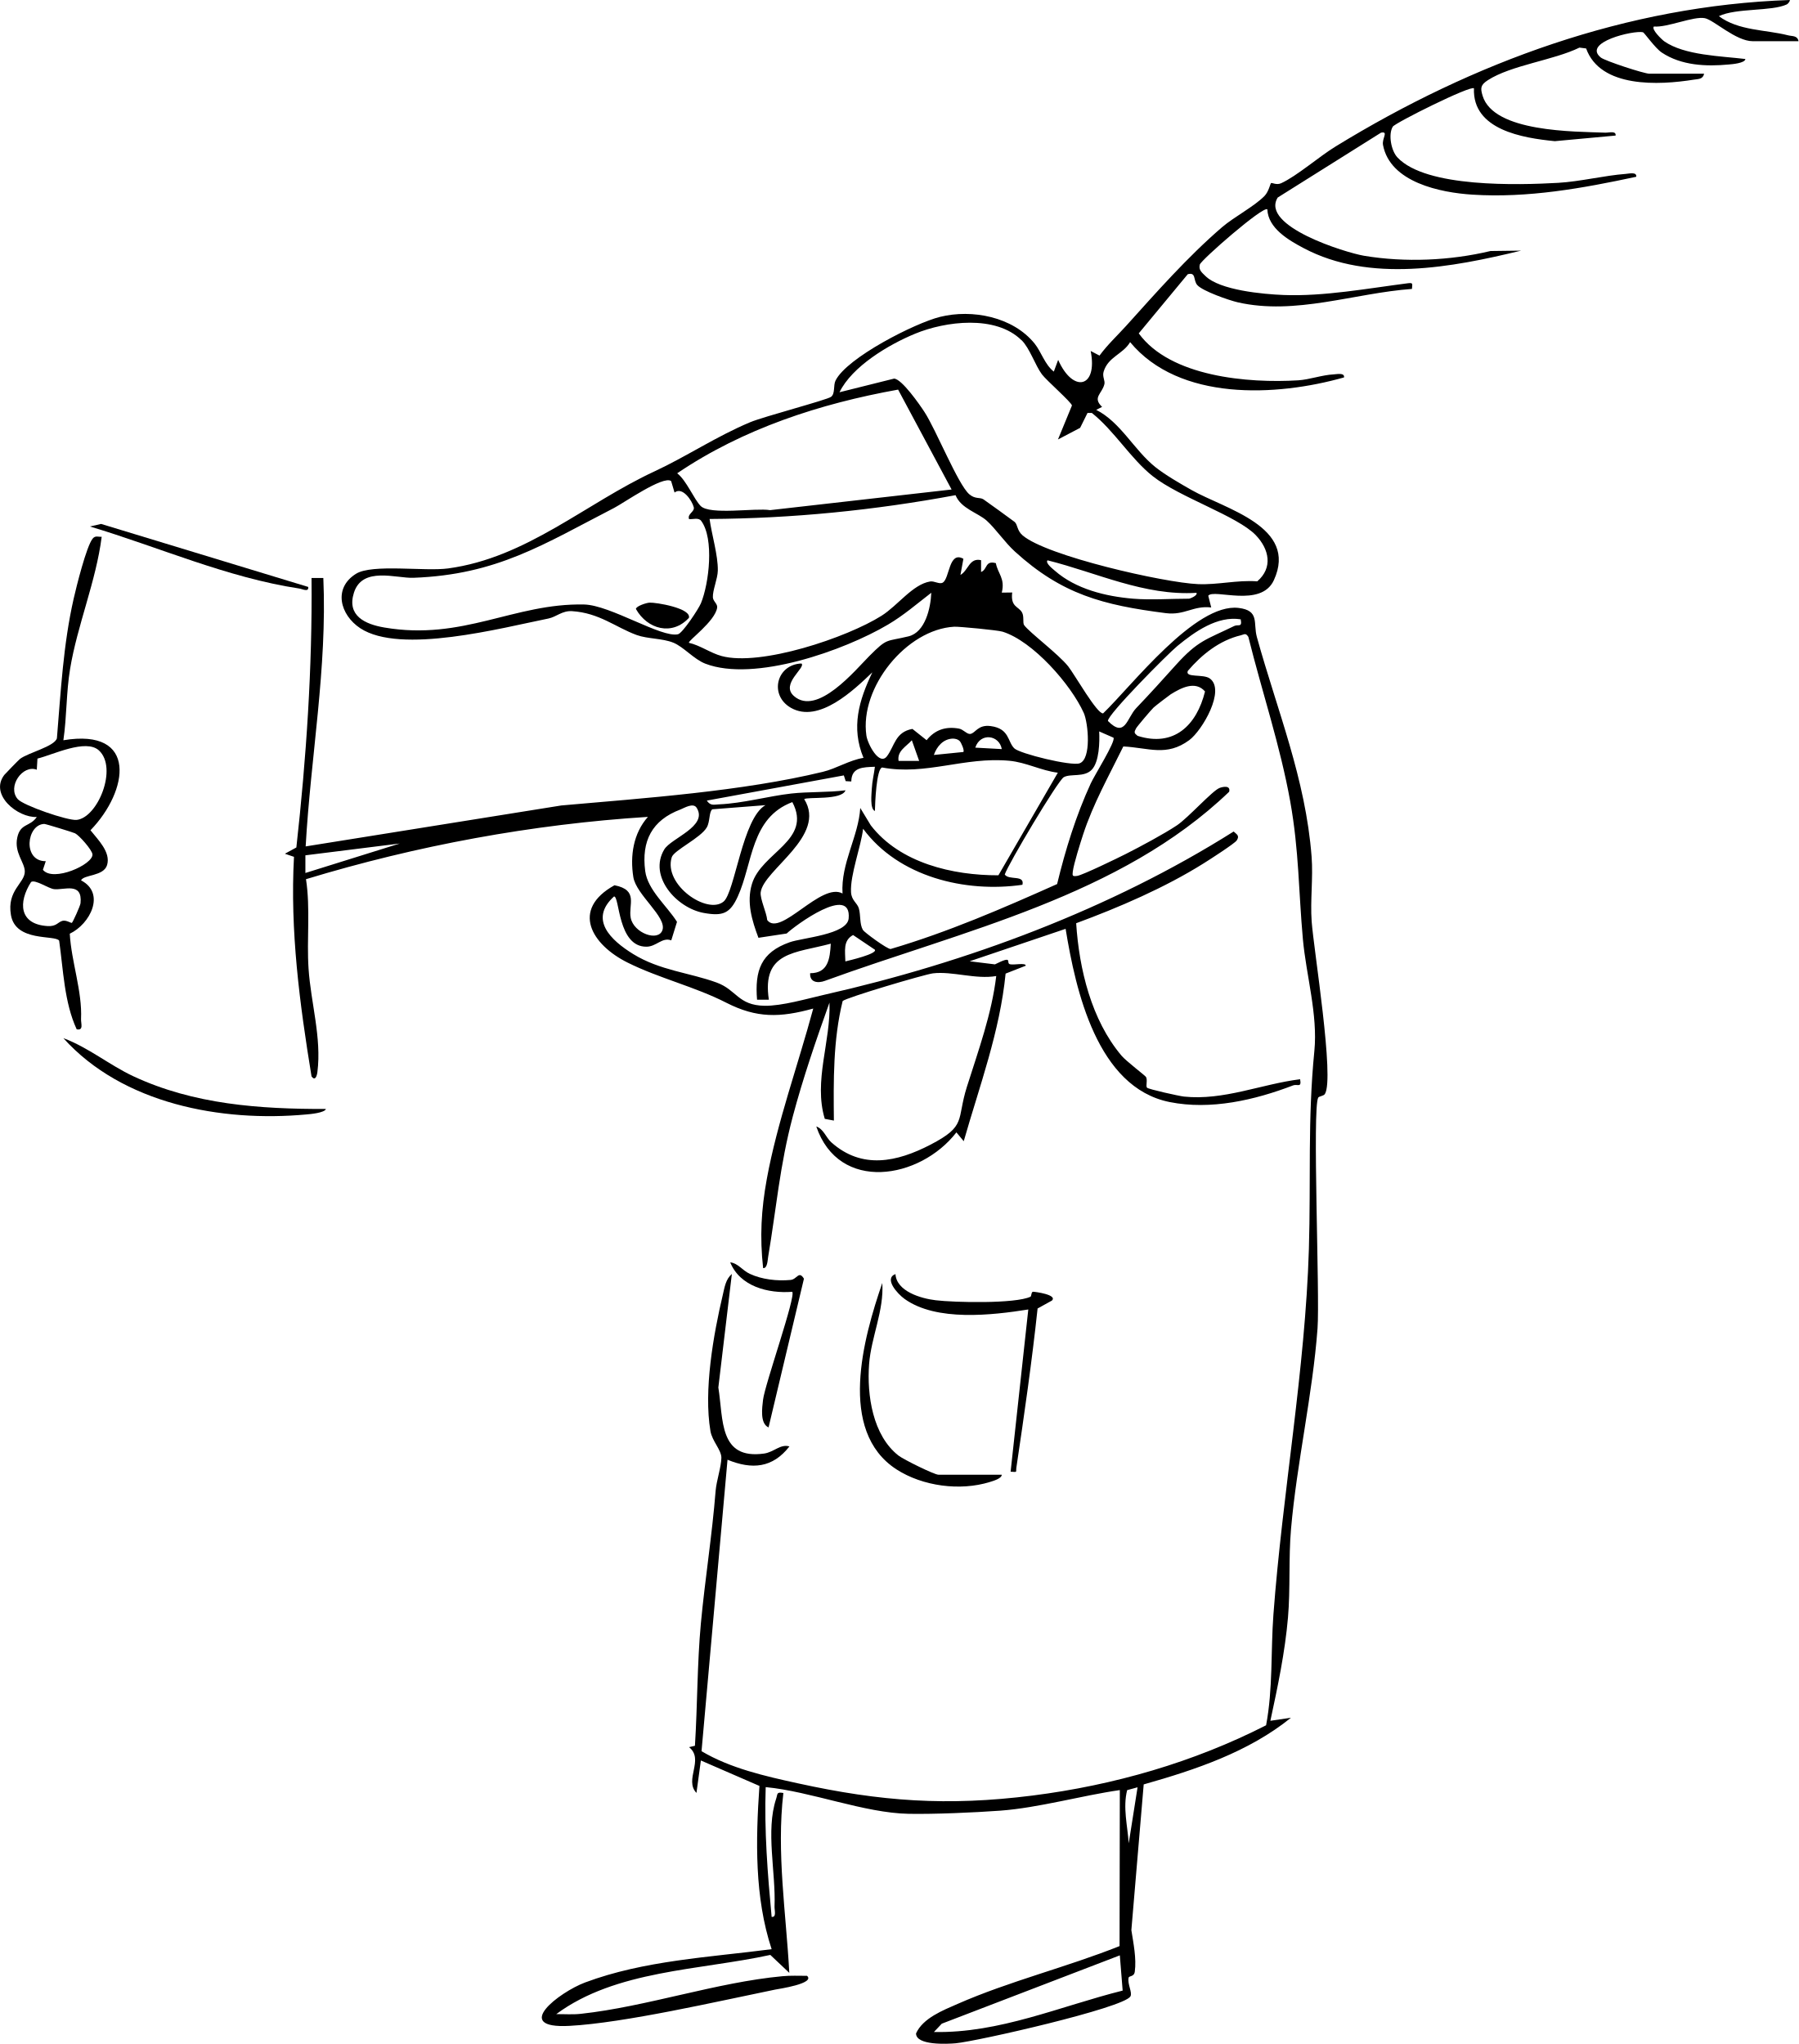
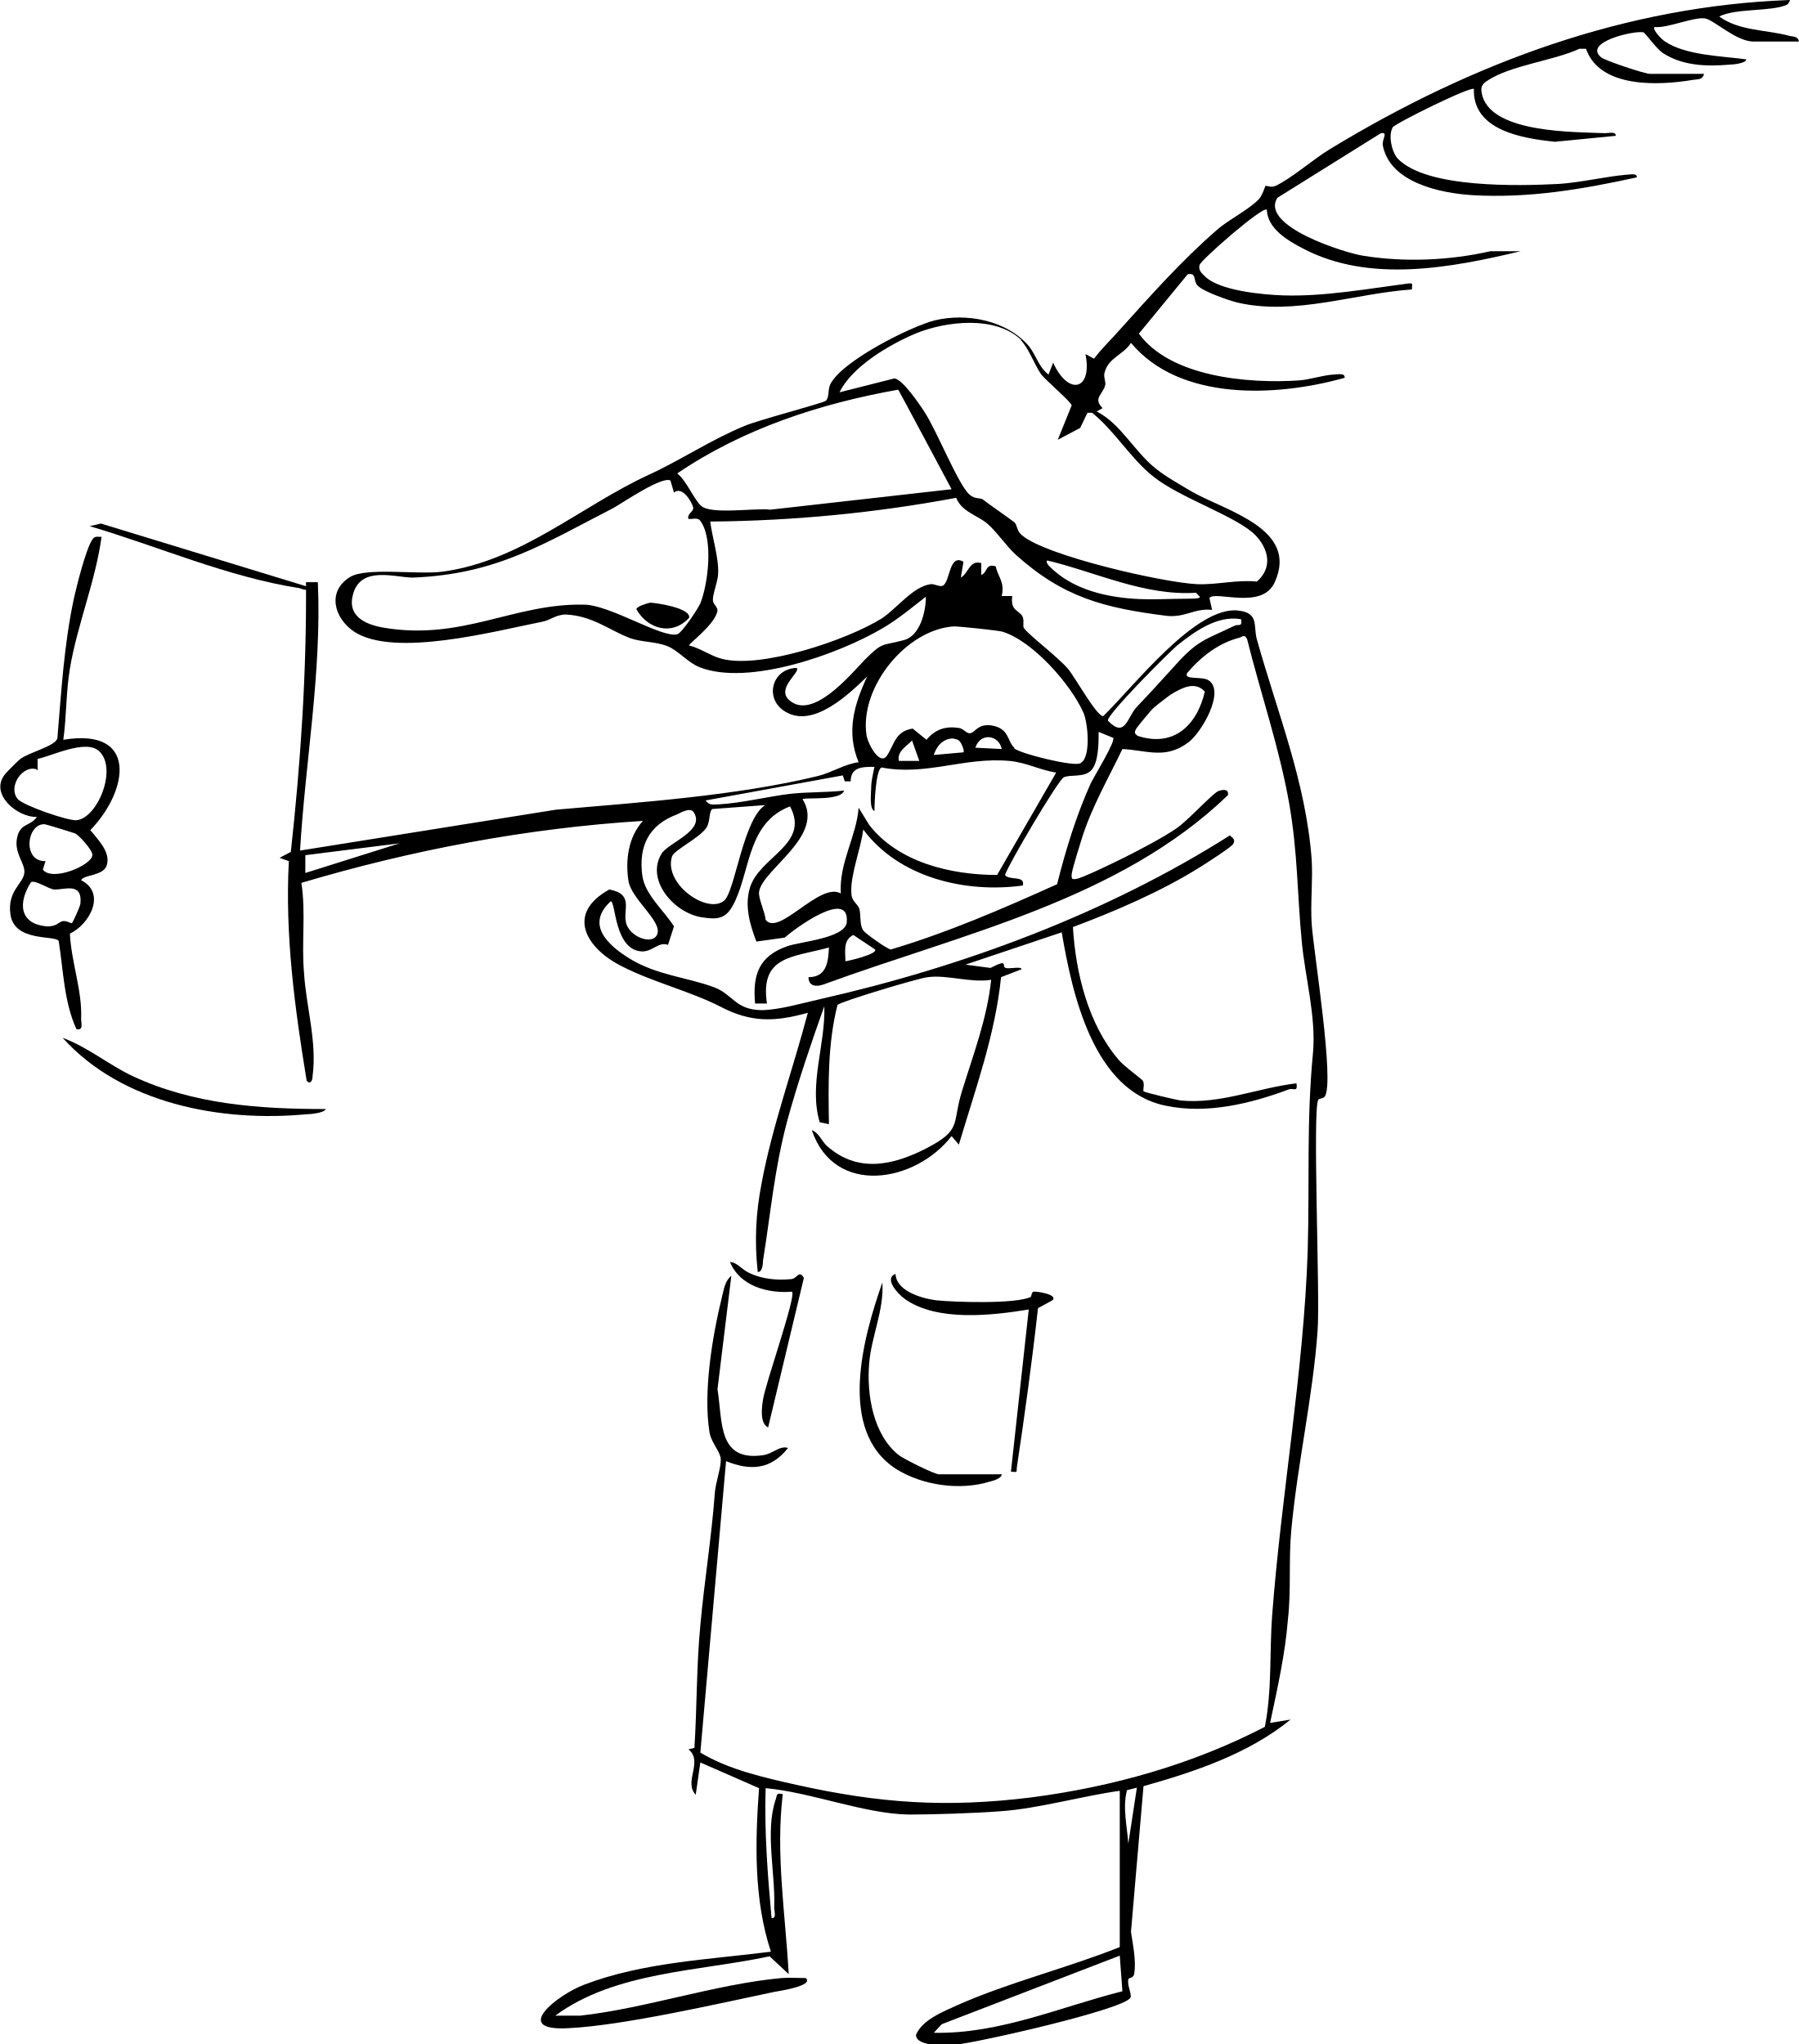
- <svg xmlns="http://www.w3.org/2000/svg" width="auto" height="310" id="Calque_2" data-name="Calque 2" viewBox="0 0 272.73 310">
-   <g id="Calque_1-2" data-name="Calque 1">
+ <svg xmlns="http://www.w3.org/2000/svg" id="Calque_2" version="1.1" viewBox="0 0 272.7 310">
+   <g id="Calque_1-2">
    <g>
-       <path d="M258.41,11.18c-.18.87-.9.79-1.56.9-5.27.85-14.17,1.3-16.33-4.73l-1.01-.13c-3.9,1.91-10.38,2.67-13.89,4.94-1.12.73-1.15,1.19-.8,2.36,1.68,5.55,13.9,5.42,18.61,5.6.54.02,1.66-.33,1.56.44l-9.22.85c-4.85-.48-12.51-1.7-12.26-8.01-.44-.52-11.95,5.23-12.31,5.81-.71,1.17-.25,3.65.71,4.67,4.33,4.62,18.36,4.19,24.37,3.85,3.34-.19,6.97-1.11,10.28-1.36.49-.04,1.67-.33,1.56.44-8.16,1.75-16.44,3.25-24.85,2.71-4.86-.31-12.48-1.86-13.55-7.53-.19-1.03.89-2.1-.3-1.87l-15.67,9.84c-2.68,4.35,10.3,8.36,13.09,8.83,6.23,1.04,13.07.74,19.18-.72l4.64-.06c-10.49,2.55-22.94,4.93-32.96-.37-2.27-1.2-5.41-3.01-5.52-5.89-.63-.56-10.06,7.69-10.24,8.37-.22.84.33,1.22.83,1.72,2.17,2.18,8.77,2.78,11.86,2.9,6.11.24,12.77-1,18.85-1.78.89-.11.65.11.63.86-8.73.63-17.66,4.03-26.42,2.03-1.34-.31-5.29-1.69-6.12-2.6-.66-.72-.14-2.02-1.46-1.66l-7.43,8.97c4.78,6.59,16.58,7.59,24.19,7.12,1.71-.11,3.6-.81,5.36-.9.49-.03,1.69-.29,1.58.46-10.3,2.92-24.99,3.63-32.44-5.35-1.08,1.84-3.35,2.22-4.02,4.49-.22.74.25,1.35.12,1.88-.36,1.48-1.86,2.01-.35,3.45l-.89.45c3.72,1.89,5.73,6.09,8.98,8.69,1.51,1.2,3.77,2.5,5.48,3.47,5.08,2.88,16.2,5.55,12.48,13.67-1.95,4.26-9.12,1.24-9.95,2.36l.45,1.78c-2.74-.32-4.02,1.23-6.9.86-9.52-1.22-15.74-2.84-22.87-9.34-1.53-1.39-2.93-3.47-4.27-4.68s-3.9-1.82-4.73-3.87c-12.3,2.29-24.8,3.54-37.3,3.61.32,2.37,1.29,5.5,1.25,7.82-.02,1.24-.8,2.99-.75,4.06.03.61.73.98.65,1.56-.29,2.08-4.49,5.06-4.28,5.34,1.69.38,3.28,1.55,4.93,2,5.91,1.62,19.03-2.78,24.29-6.11,2.45-1.55,4.71-4.75,7.35-5.19.64-.11,1.41.47,1.92.17,1.06-.63.9-4.86,3.13-3.61l-.45,2.45c1.22-.7,1.33-2.65,3.13-2.24v1.79c1-.39.57-1.79,2.24-1.34.31,1.63,1.43,2.29.9,4.47l1.58-.02c-.27,2.21.95,2.09,1.48,3.01.36.62.08,1.59.33,1.94.79,1.1,5.17,4.36,6.68,6.25.96,1.21,4.4,7.29,5.3,7.13,4.38-4.22,13.97-16.76,20.53-15.99,3.24.38,2.2,2.31,2.78,4.41,3.08,11.14,7.39,21.46,8.3,33.31.25,3.2-.22,6.63.01,9.83.31,4.27,3.51,23.86,2,26.18-.19.29-.87.33-1,.53-.93,1.49.26,30.03-.11,35.02-.74,10-3.15,20.41-4.02,30.42-.38,4.33-.09,9.15-.46,13.41-.45,5.24-1.56,10.53-2.67,15.67l3.12-.46c-6.42,5.19-14.46,7.88-22.33,10.11l-1.87,22.1c.31,1.98.79,4.3.52,6.29-.11.84-.87.59-.94.94-.2.97.62,2.26.27,2.83-1.09,1.76-23.24,6.8-26.49,7.1-1.22.11-6.03.36-6.01-1.5,1.04-2.31,4.08-3.5,6.3-4.47,7.9-3.47,16.55-5.57,24.56-8.77l.04-23.66c-5.83.84-12.31,2.69-18.13,3.12-3.94.29-9.98.55-13.88.48-6.73-.12-14.86-3.4-21.69-4.05-.23,6.59.29,13.13.9,19.68.78.1.42-1.02.44-1.56.21-5.23-1.37-11.48.24-16.34.26-.77.02-1.07,1.1-.89-1.06,9.06.41,18.22.9,27.28l-2.88-2.72c-10.7,2.34-23.43,2.29-32.46,8.98,1.25-.01,2.5.09,3.75-.05,9.93-1.08,20.59-4.78,30.54-5.7,1.25-.12,2.5-.06,3.74-.06,1.29,1.17-4.33,1.99-4.84,2.09-8.61,1.76-22.89,5.06-31.19,5.5-8.84.47-1.55-5.11,2.37-6.58,8.95-3.35,18.88-3.82,28.29-5.05-2.6-7.9-2.42-16.51-1.85-24.76l-8.88-3.86-.67,4.92c-1.91-2,1.23-5.05-1.12-6.94l.89-.21c.39-6.16.33-12.41.9-18.56.63-6.71,1.7-13.34,2.24-20.13.12-1.48.86-3.65.87-4.99,0-1.2-1.4-2.51-1.66-4.06-1.04-6.14.44-14.6,1.89-20.71.26-1.11.43-2.31,1.36-3.11l-2.05,17.22c.78,4.86.06,10.98,6.94,10.02,1.49-.21,2.47-1.49,3.84-1.08-2.56,3.28-5.67,3.54-9.39,2.02l-3.94,44.2c4.35,2.59,9.65,3.79,14.59,4.87,12.6,2.77,22.68,3.49,35.6,1.86,12.3-1.56,24.41-5.04,35.42-10.66,1.05-5.53.7-11.26,1.11-16.78,1.38-18.48,4.83-37.15,5.38-55.45.31-10.37-.2-19.63.83-30.04.54-5.51-1.24-11.46-1.74-16.95-.66-7.27-.58-13.42-1.92-20.89-1.53-8.51-4.27-16.59-6.35-24.96-.42-.65-.6-.37-1.14-.24-3.25.78-5.92,2.92-8.04,5.4-.46,1.08,2.32.44,3.32,1.14,2.46,1.74-1.14,7.91-3.1,9.36-3.46,2.55-6.16,1.15-10,.96-2.15,4.39-4.57,8.67-6.1,13.36-.43,1.32-1.4,4.38-1.56,5.6-.09.69-.04.77.67.67.85-.13,6.22-2.74,7.4-3.34,2.17-1.1,5.78-3.03,7.74-4.34,1.69-1.14,5.35-5.23,6.43-5.65.49-.19,1.72-.46,1.47.57-16.52,15.86-40.33,21.03-61.28,28.67-1.08.41-2.35.26-2.26-1.15,2.72,0,3-2.16,3.13-4.48-5.38,1.46-10.5,1.16-9.39,8.5h-1.79c-.36-4.44.59-7.17,4.93-8.71,1.96-.7,8.73-1.16,8.96-3.61.48-5.26-8.1,1.05-9.4,2.28l-4.28.65c-.99-2.64-1.82-5.38-.99-8.15,1.44-4.82,9.2-6.62,6.13-12.43-6.33,2.38-5.98,9.28-8.27,14.31-1.18,2.59-2.27,3.02-5.16,2.5-4.11-.74-8.44-5.55-5.99-9.63,1.03-1.72,6.68-3.51,4.91-6.32-.52-.82-1.89.04-2.46.26-4.3,1.62-5.94,4.76-5.34,9.34.38,2.89,3.31,5.29,4.82,7.7l-.87,2.81c-1.39-.52-2.25.95-3.76.96-4.38.03-4.05-7.67-4.92-7.62-3.85,3.49-.47,6.65,2.9,8.73,4.07,2.51,8.55,2.82,12.67,4.33,3.04,1.11,3.22,3.45,7.25,3.52,2.66.04,6.42-1.07,9.1-1.68,21.56-4.87,43.37-12.97,62.04-24.75.45.43.95.61.47,1.35-.31.47-4.18,2.96-5.02,3.48-5.86,3.68-12.85,6.69-19.33,9.08.45,6.94,2.3,14.67,6.88,20.09.73.86,3.6,3.02,3.71,3.23.27.48-.07,1.35.15,1.62.18.23,4.88,1.27,5.6,1.35,6.04.63,11.72-1.89,17.62-2.63.25,1.36-.41.69-1.05.93-5.85,2.24-12.51,3.78-18.74,2.53-11-2.21-14.24-16.92-15.77-26.27l-14.55,4.92,3.83.47c2.9-1.46,1.6-.21,2.28-.02.58.16,2.39-.28,2.4.22l-3.06,1.2c-.87,8.79-3.94,17-6.35,25.42l-1.11-1.34c-5.53,7.14-17.83,9.2-21.25-.9,1.12.4,1.49,1.71,2.28,2.41,4.64,4.14,9.94,3,15.03.36,5.55-2.88,3.93-3.71,5.53-8.78,1.74-5.51,3.76-11.04,4.45-16.8-3.09.54-6.67-.76-9.59-.41-1.27.15-13.19,3.69-13.7,4.2-1.46,5.93-1.39,12.06-1.33,18.13l-1.38-.26c-1.74-5.74.94-11.76.71-17.63-2,5.59-4.02,11.47-5.56,17.26-1.99,7.51-2.48,13.85-3.74,21.31-.08.47-.11,1.78-.76,1.69-.52-4.71-.29-8.86.56-13.52,1.56-8.55,4.78-17.43,7.04-25.84-5.04,1.39-8.56,1.48-13.2-.89-4.73-2.42-10.17-3.7-14.95-6.08-5.47-2.72-8.65-8.03-1.99-11.73,3.71.73,2.08,2.97,2.46,4.94.45,2.33,4.22,3.69,4.82,1.84.64-1.99-3.98-5.32-4.42-8.01-.52-3.25,0-6.65,2.21-9.14-17.56,1.11-35.05,4.35-51.85,9.45.69,4.49.09,9.08.39,13.58.34,5.13,2,10.49,1.34,15.67-.08.62-.34,1.41-.89.66-1.8-11.02-3.27-22.08-2.66-33.3l-1.38-.47,1.74-.95c1.51-13.58,2.43-27.21,2.3-40.87h1.79c.6,13.66-1.92,27.13-2.68,40.71l38.77-6.21c12.56-1.11,27.44-2.14,39.65-5.1,2.07-.5,4.02-1.77,6.17-2.12-1.91-4.62-.7-8.7,1.34-12.97-2.81,2.69-8.11,7.78-12.33,5.39-3.38-1.92-2.19-6.61,1.59-6.73.69.63-3.25,3.1-1.14,4.94,3.53,3.09,9.31-3.95,11.42-6.07,2.8-2.81,2.46-2.14,5.95-2.99,2.54-.62,3.36-4.32,3.45-6.61-2.16,1.66-4.19,3.43-6.57,4.83-6.61,3.91-20.26,8.77-27.68,5.93-1.76-.68-3.31-2.56-4.87-3.19-1.65-.67-3.89-.56-5.55-1.16-3.2-1.17-5.67-3.36-9.81-3.62-1.51-.09-2.36.87-3.59,1.12-7.11,1.43-22.41,5.49-28.52,1.47-3.05-2.01-4.16-6.07-.64-8.26,2.45-1.53,10.43-.33,13.96-.81,11.93-1.61,20.87-9.89,31.34-14.74,4.78-2.22,9.42-5.33,14.48-7.44,2.09-.87,11.66-3.38,12.26-3.85.64-.5.31-1.73.67-2.46,1.71-3.47,12.05-8.72,15.84-9.66,4.88-1.21,11.06-.02,14.35,4.05,1.02,1.27,1.53,3.16,2.91,4.25l.66-1.78c2.26,5.11,6.04,4.25,4.93-1.35l1.34.7c1.2-1.64,2.68-3.01,4.03-4.5,4.57-5.07,9.29-10.44,14.55-14.97,1.83-1.57,4.89-3.15,6.44-4.74.64-.66.88-1.88.99-1.95.14-.1.82.34,1.53.02,2.38-1.08,5.81-4.09,8.3-5.6C223.4,9.42,246.7.86,271.39,0c.12.09-.24.58-.44.67-2.31,1.08-7.67.52-10.3,1.78,2.97,2.23,7.06,2.03,10.51,2.91.62.16,1.4,0,1.57.89h-6.94c-2.56,0-5.89-3.21-7.26-3.49-1.69-.35-5.72,1.45-7.73,1.26-.45.41,1.21,1.99,1.56,2.24,3.07,2.15,8.64,2.24,12.31,2.69-.05.63-2.02.79-2.52.83-3.45.33-7.2.16-10.16-1.81-1.03-.69-2.65-3.03-2.85-3.08-1.4-.32-9.23,1.52-6.4,3.83.64.52,6.58,2.46,7.38,2.46h8.28ZM154.89,51.59c-3.9-3.85-11.52-2.88-16.12-.98-4.03,1.66-9.56,4.96-11.47,8.88l8.28-2.07c1.18.06,3.89,3.96,4.61,5.07,1.75,2.68,5.06,10.95,6.78,12.46.9.78,1.6.44,2.14.77.25.16,4.49,3.22,4.74,3.43.49.41.34,1.29,1.21,2.04,3.63,3.14,21.51,7.19,26.6,7.4,3.03.13,5.95-.65,8.99-.42,2.41-2.07,1.81-4.88-.22-7-2.82-2.93-11.56-5.73-15.64-8.96-3.32-2.63-5.82-6.88-9.22-9.58h-.66s-1.12,2.26-1.12,2.26l-3.36,1.76,2.12-5.15c-.04-.46-3.86-3.8-4.55-4.72-1.02-1.37-1.85-3.97-3.09-5.19ZM136.19,59.09c-11.85,2.13-23.5,5.92-33.5,12.69,1.41,1.09,2.52,3.89,3.55,4.95,1.39,1.43,8.29.27,10.54.64l27.52-3.13-8.11-15.15ZM101.75,72.95c-1.2-.84-7.16,3.32-8.6,4.07-10.73,5.53-17.76,10.14-30.46,10.61-2.61.1-7.74-1.77-9.02,2.26-1.11,3.49,1.68,4.78,4.61,5.28,11.94,2.04,19.67-3.72,30.3-3.49,3.98.09,11.75,5.11,14.24,4.51.68-.17,3.09-3.79,3.47-4.7,1.24-3.01,2.03-9.81.04-12.49-.41-.55-1.26-.21-1.84-.27-.31-.8.89-1.11.71-1.81-.26-1.01-1.72-3.17-2.91-2.22l-.52-1.74ZM171.82,90.8c2.64.22,5.78,0,8.5,0,.07,0,1.31-.44,1.12-.89-7.91.49-15.11-3.06-22.59-4.93-.4.4.84,1.34,1.11,1.58,3.17,2.78,7.69,3.89,11.86,4.24ZM188.15,93.93c-3.54-.57-6.98,1.88-9.61,4.04-1.43,1.17-10.73,10.54-10.53,11.38,2.62,2.65,2.85-.45,4.29-1.96,2.1-2.2,4-4.3,6-6.53,3.38-3.75,4.59-3.83,8.86-5.92.6-.29,1.24.29.98-1.01ZM153.81,113.5c.85.81,8.59,2.71,9.89,2.27,1.84-.63,1.32-6.13.64-7.65-1.94-4.3-7.71-10.89-12.32-12.32-.74-.23-6.63-.79-7.32-.75-7.24.4-14.38,9.22-13.32,16.51.18,1.27,1.97,4.68,3.13,3.12s1.24-3.66,3.85-4.13l2.15,1.71c1.26-1.58,2.9-2.12,4.9-1.76.67.12,1.23.89,1.73.81.79-.12,1.14-1.45,3.09-1.19,2.88.38,2.54,2.39,3.59,3.39ZM177.57,105.27c-.21.13-2.38,1.79-2.64,2.04-.37.35-2.5,2.86-2.66,3.16-.32.6-.3.71.23,1.13,5.53,1.76,8.96-1.6,10.23-6.73-1.47-1.69-3.64-.53-5.15.4ZM168.85,111.88l-2.17-.95c.08,1.58.02,4.61-1.13,5.81s-3.2.55-4.24,1.13c-.89.5-8.45,13.21-8.95,14.76.63.93,3.06,0,2.68,1.56-8.67,1.25-18.78-1.2-24.16-8.5-.32,2.73-1.98,7.01-1.83,9.62.07,1.26.93,1.62,1.18,2.44.31,1.05.09,2.37.62,3.29.21.36,3.68,2.91,4.2,2.89,8.7-2.56,16.99-6.16,25.25-9.85,1.26-5.21,2.86-10.38,5.1-15.26.56-1.23,3.8-6.36,3.45-6.94ZM145.52,112.38c-.26-.26-.63-.34-.99-.36-1.48.02-2.47,1.18-2.92,2.48l4.47-.45c.21-.19-.31-1.43-.57-1.68ZM151.91,113.61c-.37-2.14-3.25-2.56-4.02-.22l4.02.22ZM139.38,115.4l-1.11-3.13c-.84.95-2.26,1.62-2.01,3.13h3.13ZM160.41,117.19c-2.52-.31-4.83-1.58-7.36-1.81-6.82-.63-12.64,2.26-19.28,1.02-.87.16-1.08,5.47-1.1,6.6-.79-.31-.5-2.65-.47-3.38.06-1.17.33-2.19.47-3.33-1.82.07-3.55.06-3.58,2.23l-.85-.05-.28-.87-20.78,3.82c.58.84,1.07.6,1.87.57,3.6-.15,7.47-1.25,10.93-1.64,2.59-.29,5.58-.15,8.23-.49-.54,1.55-5.79.96-6.26,1.34,3.5,5.59-6.2,10.73-6.6,14.14-.11,1,.89,3.04.99,4.2,1.98,2.64,8.19-5.82,11.42-4.03-.28-4.58,2.43-8.66,2.69-12.97l1.6,2.64c4.42,5.73,12.44,7.59,19.35,7.57l9.02-15.58ZM116.11,122.11l-8.09.63c-.52.36-.33,1.85-.84,2.74-.93,1.62-4.99,3.47-5.32,4.54-1.29,4.18,5.4,8.75,7.86,6.72,1.73-1.42,2.87-12.73,6.38-14.64ZM60.62,127.93l-14.31,1.79v2.68s14.31-4.47,14.31-4.47ZM132.66,144.03l-3.3-2.22c-1.56.84-1.19,2.47-1.17,4,.56-.14,4.91-1.15,4.47-1.78ZM172.49,271.07l-1.57.43c-.67,2.65.06,5.39.24,8.06l1.34-8.49ZM169.8,296.56l-26.99,10.36-1.19,1.26c9.97.2,19.15-3.91,28.62-6.28l-.43-5.35Z" />
-       <path d="M15.42,81.41c-.85,6.72-3.7,13.42-4.79,20.03-.6,3.61-.49,7.22-1.02,10.83,11.37-1.9,9.89,7.69,4.11,13.65,1.11,1.41,3.1,3.31,2.52,5.27-.52,1.74-3.54,1.43-3.95,2.33,3.76,1.94,1.39,6.62-1.71,8.09.24,4.26,1.91,8.74,1.71,12.94-.03.69.43,1.77-.66,1.56-1.89-4.08-2.03-9.02-2.66-13.45-.63-.91-6.6.25-7.31-3.88-.65-3.76,2.11-4.84,2.1-6.6,0-1.4-1.64-2.85-1.14-5.16.47-2.19,1.9-1.58,2.96-3.11-2.9.13-7.22-3.38-4.93-6.38.11-.15,2.24-2.33,2.38-2.43,1.27-.96,5.23-1.88,5.6-3.13.59-7.1.96-14.21,2.54-21.17.41-1.81,1.93-7.93,2.88-9.11.41-.51.85-.24,1.37-.28ZM5.58,116.74c-2.14-.83-4.53,2.57-2.89,4.46.85.97,7.6,3.29,8.93,3.15,3.21-.33,6.28-7.88,3.38-10.54-1.98-1.81-6.98.67-9.32,1.24l-.1,1.68ZM6.5,131.91c1.54,1.94,7.66-.81,7.52-2.34-.06-.68-2.02-2.89-2.64-3.19-.29-.14-4.43-1.42-4.67-1.42-2.7.09-3.31,5.68.23,5.65l-.43,1.3ZM10.9,139.96c.14-.08,1.27-2.58,1.31-2.97.34-3.29-2.52-1.96-4.02-2.14-.88-.11-2.87-1.52-3.48-1.08-1.96,3.07-1.83,6.41,2.49,6.68,1.4.09,1.56-.62,2.3-.8.56-.13,1.28.38,1.4.31Z" />
-       <path d="M156.27,196.66c.14-.07.11-.74.37-.75s3.77.45,2.87,1.34l-2.17,1.2c-.86,8.05-2.02,16.08-3.21,24.08-.12.78.24.75-.88.67l2.68-24.6c-5.49.87-13.94,1.86-18.76-1.6-1.1-.79-3.17-3.1-1.38-3.77.15,2.62,3.87,3.71,6.1,3.97,2.77.34,12.08.56,14.38-.54Z" />
-       <path d="M151.91,223.65c0,.6-1.33.96-1.8,1.11-4.51,1.41-10.21.65-14.17-1.91-8.98-5.82-5.01-19.96-2.15-28.27.29,4.14-1.7,8.26-2,12.31-.35,4.7.55,10.82,4.46,13.87.77.6,5.44,2.9,6.05,2.9h9.62Z" />
-       <path d="M49.43,168.19c-.22.59-2.37.78-2.96.83-12.93,1.2-27.89-1.61-36.86-11.57,3.75,1.39,6.99,4.08,10.57,5.76,9.21,4.31,19.2,5,29.25,4.98Z" />
-       <path d="M116.55,216.49c-1.34-.59-.98-3-.84-4.2.26-2.28,5.05-15.8,4.42-16.37-3.62.28-7.91-.79-9.4-4.47,1.19.14,1.81,1.2,2.96,1.74,1.86.87,4.17,1.12,6.2.93.97-.09,1.24-1.47,2.02-.19l-5.37,22.57Z" />
-       <path d="M46.74,89.02c.1.84-.88.31-1.35.24-10.92-1.65-21.26-6.27-31.75-9.41l1.69-.39,31.42,9.56Z" />
-       <path d="M98.49,91.4c.95-.06,6.34.83,5.98,2.3-2.55,2.78-6.31,1.74-8.04-1.34.03-.43,1.55-.93,2.06-.96Z" />
+       <path d="M258.4,11.2c-.2.9-.9.8-1.6.9-5.3.9-14.2,1.3-16.3-4.7h-1c-3.9,1.8-10.4,2.5-13.9,4.8-1.1.7-1.1,1.2-.8,2.4,1.7,5.6,13.9,5.4,18.6,5.6.5,0,1.7-.3,1.6.4l-9.2.9c-4.9-.5-12.5-1.7-12.3-8-.4-.5-11.9,5.2-12.3,5.8-.7,1.2-.2,3.6.7,4.7,4.3,4.6,18.4,4.2,24.4,3.9,3.3-.2,7-1.1,10.3-1.4.5,0,1.7-.3,1.6.4-8.2,1.8-16.4,3.2-24.9,2.7-4.9-.3-12.5-1.9-13.6-7.5-.2-1,.9-2.1-.3-1.9l-15.7,9.8c-2.7,4.3,10.3,8.4,13.1,8.8,6.2,1,13.1.7,19.2-.7h4.6c-10.5,2.5-22.9,4.9-33-.4-2.3-1.2-5.4-3-5.5-5.9-.6-.6-10.1,7.7-10.2,8.4-.2.8.3,1.2.8,1.7,2.2,2.2,8.8,2.8,11.9,2.9,6.1.2,12.8-1,18.9-1.8.9-.1.6.1.6.9-8.7.6-17.7,4-26.4,2-1.3-.3-5.3-1.7-6.1-2.6-.7-.7-.1-2-1.5-1.7l-7.4,9c4.8,6.6,16.6,7.6,24.2,7.1,1.7-.1,3.6-.8,5.4-.9.5,0,1.7-.3,1.6.5-10.3,2.9-25,3.6-32.4-5.3-1.1,1.8-3.4,2.2-4,4.5-.2.7.2,1.3.1,1.9-.4,1.5-1.9,2-.4,3.5l-.9.5c3.7,1.9,5.7,6.1,9,8.7,1.5,1.2,3.8,2.5,5.5,3.5,5.1,2.9,16.2,5.6,12.5,13.7-1.9,4.3-9.1,1.2-9.9,2.4l.4,1.8c-2.7-.3-4,1.2-6.9.9-9.5-1.2-15.7-2.8-22.9-9.3-1.5-1.4-2.9-3.5-4.3-4.7s-3.9-1.8-4.7-3.9c-12.3,2.3-24.8,3.5-37.3,3.6.3,2.4,1.3,5.5,1.2,7.8,0,1.2-.8,3-.8,4.1,0,.6.7,1,.7,1.6-.3,2.1-4.5,5.1-4.3,5.3,1.7.4,3.3,1.6,4.9,2,5.9,1.6,19-2.8,24.3-6.1,2.4-1.6,4.7-4.8,7.4-5.2.6-.1,1.4.5,1.9.2,1.1-.6.9-4.9,3.1-3.6l-.4,2.4c1.2-.7,1.3-2.7,3.1-2.2v1.8c1-.4.6-1.8,2.2-1.3.3,1.6,1.4,2.3.9,4.5h1.6c-.3,2.2.9,2.1,1.5,3,.4.6,0,1.6.3,1.9.8,1.1,5.2,4.4,6.7,6.2,1,1.2,4.4,7.3,5.3,7.1,4.4-4.2,14-16.8,20.5-16,3.2.4,2.2,2.3,2.8,4.4,3.1,11.1,7.4,21.5,8.3,33.3.2,3.2-.2,6.6,0,9.8.3,4.3,3.5,23.9,2,26.2-.2.3-.9.3-1,.5-.9,1.5.3,30-.1,35-.7,10-3.1,20.4-4,30.4-.4,4.3,0,9.1-.5,13.4-.4,5.2-1.6,10.5-2.7,15.7l3.1-.5c-6.4,5.2-14.5,7.9-22.3,10.1l-1.9,22.1c.3,2,.8,4.3.5,6.3-.1.8-.9.6-.9.9-.2,1,.6,2.3.3,2.8-1.1,1.8-23.2,6.8-26.5,7.1-1.2.1-6,.4-6-1.5,1-2.3,4.1-3.5,6.3-4.5,7.9-3.5,16.6-5.6,24.6-8.8v-23.7c-5.8.8-12.3,2.7-18.1,3.1-3.9.3-10,.5-13.9.5-6.7-.1-14.9-3.4-21.7-4-.2,6.6.3,13.1.9,19.7.8.1.4-1,.4-1.6.2-5.2-1.4-11.5.2-16.3.3-.8,0-1.1,1.1-.9-1.1,9.1.4,18.2.9,27.3l-2.9-2.7c-10.7,2.3-23.4,2.3-32.5,9,1.2,0,2.5,0,3.8,0,9.9-1.1,20.6-4.8,30.5-5.7,1.2-.1,2.5,0,3.7,0,1.3,1.2-4.3,2-4.8,2.1-8.6,1.8-22.9,5.1-31.2,5.5-8.8.5-1.6-5.1,2.4-6.6,8.9-3.4,18.9-3.8,28.3-5-2.6-7.9-2.4-16.5-1.8-24.8l-8.9-3.9-.7,4.9c-1.9-2,1.2-5-1.1-6.9l.9-.2c.4-6.2.3-12.4.9-18.6.6-6.7,1.7-13.3,2.2-20.1.1-1.5.9-3.6.9-5,0-1.2-1.4-2.5-1.7-4.1-1-6.1.4-14.6,1.9-20.7.3-1.1.4-2.3,1.4-3.1l-2.1,17.2c.8,4.9,0,11,6.9,10,1.5-.2,2.5-1.5,3.8-1.1-2.6,3.3-5.7,3.5-9.4,2l-3.9,44.2c4.3,2.6,9.7,3.8,14.6,4.9,12.6,2.8,22.7,3.5,35.6,1.9,12.3-1.6,24.4-5,35.4-10.7,1.1-5.5.7-11.3,1.1-16.8,1.4-18.5,4.8-37.1,5.4-55.4.3-10.4-.2-19.6.8-30,.5-5.5-1.2-11.5-1.7-16.9-.7-7.3-.6-13.4-1.9-20.9-1.5-8.5-4.3-16.6-6.4-25-.4-.7-.6-.4-1.1-.2-3.2.8-5.9,2.9-8,5.4-.5,1.1,2.3.4,3.3,1.1,2.5,1.7-1.1,7.9-3.1,9.4-3.5,2.6-6.2,1.2-10,1-2.1,4.4-4.6,8.7-6.1,13.4-.4,1.3-1.4,4.4-1.6,5.6,0,.7,0,.8.7.7.9-.1,6.2-2.7,7.4-3.3,2.2-1.1,5.8-3,7.7-4.3,1.7-1.1,5.4-5.2,6.4-5.7.5-.2,1.7-.5,1.5.6-16.5,15.9-40.3,21-61.3,28.7-1.1.4-2.3.3-2.3-1.1,2.7,0,3-2.2,3.1-4.5-5.4,1.5-10.5,1.2-9.4,8.5h-1.8c-.4-4.4.6-7.2,4.9-8.7,2-.7,8.7-1.2,9-3.6.5-5.3-8.1,1.1-9.4,2.3l-4.3.6c-1-2.6-1.8-5.4-1-8.1,1.4-4.8,9.2-6.6,6.1-12.4-6.3,2.4-6,9.3-8.3,14.3-1.2,2.6-2.3,3-5.2,2.5-4.1-.7-8.4-5.6-6-9.6,1-1.7,6.7-3.5,4.9-6.3-.5-.8-1.9,0-2.5.3-4.3,1.6-5.9,4.8-5.3,9.3.4,2.9,3.3,5.3,4.8,7.7l-.9,2.8c-1.4-.5-2.2.9-3.8,1-4.4,0-4.1-7.7-4.9-7.6-3.8,3.5-.5,6.6,2.9,8.7,4.1,2.5,8.6,2.8,12.7,4.3,3,1.1,3.2,3.4,7.2,3.5,2.7,0,6.4-1.1,9.1-1.7,21.6-4.9,43.4-13,62-24.8.4.4.9.6.5,1.3-.3.5-4.2,3-5,3.5-5.9,3.7-12.9,6.7-19.3,9.1.4,6.9,2.3,14.7,6.9,20.1.7.9,3.6,3,3.7,3.2.3.5,0,1.4.1,1.6.2.2,4.9,1.3,5.6,1.4,6,.6,11.7-1.9,17.6-2.6.2,1.4-.4.7-1.1.9-5.9,2.2-12.5,3.8-18.7,2.5-11-2.2-14.2-16.9-15.8-26.3l-14.6,4.9,3.8.5c2.9-1.5,1.6-.2,2.3,0,.6.2,2.4-.3,2.4.2l-3.1,1.2c-.9,8.8-3.9,17-6.4,25.4l-1.1-1.3c-5.5,7.1-17.8,9.2-21.2-.9,1.1.4,1.5,1.7,2.3,2.4,4.6,4.1,9.9,3,15,.4,5.6-2.9,3.9-3.7,5.5-8.8,1.7-5.5,3.8-11,4.4-16.8-3.1.5-6.7-.8-9.6-.4-1.3.1-13.2,3.7-13.7,4.2-1.5,5.9-1.4,12.1-1.3,18.1l-1.4-.3c-1.7-5.7.9-11.8.7-17.6-2,5.6-4,11.5-5.6,17.3-2,7.5-2.5,13.9-3.7,21.3,0,.5-.1,1.8-.8,1.7-.5-4.7-.3-8.9.6-13.5,1.6-8.6,4.8-17.4,7-25.8-5,1.4-8.6,1.5-13.2-.9-4.7-2.4-10.2-3.7-14.9-6.1-5.5-2.7-8.7-8-2-11.7,3.7.7,2.1,3,2.5,4.9.4,2.3,4.2,3.7,4.8,1.8.6-2-4-5.3-4.4-8-.5-3.2,0-6.7,2.2-9.1-17.6,1.1-35,4.4-51.8,9.4.7,4.5,0,9.1.4,13.6.3,5.1,2,10.5,1.3,15.7,0,.6-.3,1.4-.9.7-1.8-11-3.3-22.1-2.7-33.3l-1.4-.5,1.7-.9c1.5-13.6,2.4-27.2,2.3-40.9h1.8c.6,13.7-1.9,27.1-2.7,40.7l38.8-6.2c12.6-1.1,27.4-2.1,39.7-5.1,2.1-.5,4-1.8,6.2-2.1-1.9-4.6-.7-8.7,1.3-13-2.8,2.7-8.1,7.8-12.3,5.4-3.4-1.9-2.2-6.6,1.6-6.7.7.6-3.2,3.1-1.1,4.9,3.5,3.1,9.3-3.9,11.4-6.1,2.8-2.8,2.5-2.1,5.9-3,2.5-.6,3.4-4.3,3.4-6.6-2.2,1.7-4.2,3.4-6.6,4.8-6.6,3.9-20.3,8.8-27.7,5.9-1.8-.7-3.3-2.6-4.9-3.2-1.7-.7-3.9-.6-5.6-1.2-3.2-1.2-5.7-3.4-9.8-3.6-1.5,0-2.4.9-3.6,1.1-7.1,1.4-22.4,5.5-28.5,1.5-3-2-4.2-6.1-.6-8.3,2.5-1.5,10.4-.3,14-.8,11.9-1.6,20.9-9.9,31.3-14.7,4.8-2.2,9.4-5.3,14.5-7.4,2.1-.9,11.7-3.4,12.3-3.8.6-.5.3-1.7.7-2.5,1.7-3.5,12-8.7,15.8-9.7,4.9-1.2,11.1,0,14.4,4,1,1.3,1.5,3.2,2.9,4.2l.7-1.8c2.3,5.1,6,4.2,4.9-1.3l1.3.7c1.2-1.6,2.7-3,4-4.5,4.6-5.1,9.3-10.4,14.6-15,1.8-1.6,4.9-3.1,6.4-4.7.6-.7.9-1.9,1-2,.1-.1.8.3,1.5,0,2.4-1.1,5.8-4.1,8.3-5.6C223.4,9.4,246.7.9,271.4,0c.1,0-.2.6-.4.7-2.3,1.1-7.7.5-10.3,1.8,3,2.2,7.1,2,10.5,2.9.6.2,1.4,0,1.6.9h-6.9c-2.6,0-5.9-3.2-7.3-3.5-1.7-.3-5.7,1.5-7.7,1.3-.4.4,1.2,2,1.6,2.2,3.1,2.1,8.6,2.2,12.3,2.7,0,.6-2,.8-2.5.8-3.5.3-7.2.2-10.2-1.8-1-.7-2.6-3-2.9-3.1-1.4-.3-9.2,1.5-6.4,3.8.6.5,6.6,2.5,7.4,2.5h8.3ZM154.9,51.6c-3.9-3.8-11.5-2.9-16.1-1-4,1.7-9.6,5-11.5,8.9l8.3-2.1c1.2,0,3.9,4,4.6,5.1,1.8,2.7,5.1,11,6.8,12.5.9.8,1.6.4,2.1.8.2.2,4.5,3.2,4.7,3.4.5.4.3,1.3,1.2,2,3.6,3.1,21.5,7.2,26.6,7.4,3,.1,5.9-.7,9-.4,2.4-2.1,1.8-4.9-.2-7-2.8-2.9-11.6-5.7-15.6-9-3.3-2.6-5.8-6.9-9.2-9.6h-.7l-1.1,2.3-3.4,1.8,2.1-5.2c0-.5-3.9-3.8-4.6-4.7-1-1.4-1.9-4-3.1-5.2h0ZM136.2,59.1c-11.8,2.1-23.5,5.9-33.5,12.7,1.4,1.1,2.5,3.9,3.6,4.9,1.4,1.4,8.3.3,10.5.6l27.5-3.1s-8.1-15.2-8.1-15.1ZM101.7,72.9c-1.2-.8-7.2,3.3-8.6,4.1-10.7,5.5-17.8,10.1-30.5,10.6-2.6,0-7.7-1.8-9,2.3-1.1,3.5,1.7,4.8,4.6,5.3,11.9,2,19.7-3.7,30.3-3.5,4,0,11.8,5.1,14.2,4.5.7-.2,3.1-3.8,3.5-4.7,1.2-3,2-9.8,0-12.5-.4-.6-1.3-.2-1.8-.3-.3-.8.9-1.1.7-1.8-.3-1-1.7-3.2-2.9-2.2l-.5-1.7h0ZM171.8,90.8c2.6.2,5.8,0,8.5,0s1.3-.4,1.1-.9c-7.9.5-15.1-3.1-22.6-4.9-.4.4.8,1.3,1.1,1.6,3.2,2.8,7.7,3.9,11.9,4.2ZM188.1,93.9c-3.5-.6-7,1.9-9.6,4-1.4,1.2-10.7,10.5-10.5,11.4,2.6,2.7,2.9-.4,4.3-2,2.1-2.2,4-4.3,6-6.5,3.4-3.8,4.6-3.8,8.9-5.9.6-.3,1.2.3,1-1h0ZM153.8,113.5c.9.8,8.6,2.7,9.9,2.3,1.8-.6,1.3-6.1.6-7.7-1.9-4.3-7.7-10.9-12.3-12.3-.7-.2-6.6-.8-7.3-.8-7.2.4-14.4,9.2-13.3,16.5.2,1.3,2,4.7,3.1,3.1s1.2-3.7,3.9-4.1l2.1,1.7c1.3-1.6,2.9-2.1,4.9-1.8.7.1,1.2.9,1.7.8.8-.1,1.1-1.4,3.1-1.2,2.9.4,2.5,2.4,3.6,3.4h0ZM177.6,105.3c-.2.1-2.4,1.8-2.6,2-.4.3-2.5,2.9-2.7,3.2-.3.6-.3.7.2,1.1,5.5,1.8,9-1.6,10.2-6.7-1.5-1.7-3.6-.5-5.1.4h0ZM168.8,111.9l-2.2-.9c0,1.6,0,4.6-1.1,5.8s-3.2.6-4.2,1.1c-.9.5-8.4,13.2-8.9,14.8.6.9,3.1,0,2.7,1.6-8.7,1.2-18.8-1.2-24.2-8.5-.3,2.7-2,7-1.8,9.6,0,1.3.9,1.6,1.2,2.4.3,1.1,0,2.4.6,3.3.2.4,3.7,2.9,4.2,2.9,8.7-2.6,17-6.2,25.2-9.9,1.3-5.2,2.9-10.4,5.1-15.3.6-1.2,3.8-6.4,3.4-6.9h0ZM145.5,112.4c-.3-.3-.6-.3-1-.4-1.5,0-2.5,1.2-2.9,2.5l4.5-.4c.2-.2-.3-1.4-.6-1.7h0ZM151.9,113.6c-.4-2.1-3.2-2.6-4-.2l4,.2ZM139.4,115.4l-1.1-3.1c-.8.9-2.3,1.6-2,3.1h3.1,0ZM160.4,117.2c-2.5-.3-4.8-1.6-7.4-1.8-6.8-.6-12.6,2.3-19.3,1-.9.2-1.1,5.5-1.1,6.6-.8-.3-.5-2.7-.5-3.4,0-1.2.3-2.2.5-3.3-1.8,0-3.6,0-3.6,2.2h-.9c0,0-.3-.9-.3-.9l-20.8,3.8c.6.8,1.1.6,1.9.6,3.6-.2,7.5-1.2,10.9-1.6,2.6-.3,5.6-.2,8.2-.5-.5,1.6-5.8,1-6.3,1.3,3.5,5.6-6.2,10.7-6.6,14.1-.1,1,.9,3,1,4.2,2,2.6,8.2-5.8,11.4-4-.3-4.6,2.4-8.7,2.7-13l1.6,2.6c4.4,5.7,12.4,7.6,19.4,7.6l9-15.6h0ZM116.1,122.1l-8.1.6c-.5.4-.3,1.8-.8,2.7-.9,1.6-5,3.5-5.3,4.5-1.3,4.2,5.4,8.8,7.9,6.7,1.7-1.4,2.9-12.7,6.4-14.6h0ZM60.6,127.9l-14.3,1.8v2.7s14.3-4.5,14.3-4.5ZM132.7,144l-3.3-2.2c-1.6.8-1.2,2.5-1.2,4,.6-.1,4.9-1.1,4.5-1.8ZM172.5,271.1l-1.6.4c-.7,2.6,0,5.4.2,8.1l1.3-8.5h0ZM169.8,296.6l-27,10.4-1.2,1.3c10,.2,19.1-3.9,28.6-6.3l-.4-5.4h0Z" />
+       <path d="M15.4,81.4c-.9,6.7-3.7,13.4-4.8,20-.6,3.6-.5,7.2-1,10.8,11.4-1.9,9.9,7.7,4.1,13.7,1.1,1.4,3.1,3.3,2.5,5.3-.5,1.7-3.5,1.4-3.9,2.3,3.8,1.9,1.4,6.6-1.7,8.1.2,4.3,1.9,8.7,1.7,12.9,0,.7.4,1.8-.7,1.6-1.9-4.1-2-9-2.7-13.4-.6-.9-6.6.2-7.3-3.9-.6-3.8,2.1-4.8,2.1-6.6,0-1.4-1.6-2.9-1.1-5.2.5-2.2,1.9-1.6,3-3.1-2.9.1-7.2-3.4-4.9-6.4.1-.2,2.2-2.3,2.4-2.4,1.3-1,5.2-1.9,5.6-3.1.6-7.1,1-14.2,2.5-21.2.4-1.8,1.9-7.9,2.9-9.1.4-.5.9-.2,1.4-.3ZM5.6,116.7c-2.1-.8-4.5,2.6-2.9,4.5.9,1,7.6,3.3,8.9,3.2,3.2-.3,6.3-7.9,3.4-10.5-2-1.8-7,.7-9.3,1.2v1.7c0,0-.1,0-.1,0ZM6.5,131.9c1.5,1.9,7.7-.8,7.5-2.3,0-.7-2-2.9-2.6-3.2-.3-.1-4.4-1.4-4.7-1.4-2.7,0-3.3,5.7.2,5.6l-.4,1.3h0ZM10.9,140c.1,0,1.3-2.6,1.3-3,.3-3.3-2.5-2-4-2.1-.9-.1-2.9-1.5-3.5-1.1-2,3.1-1.8,6.4,2.5,6.7,1.4,0,1.6-.6,2.3-.8.6-.1,1.3.4,1.4.3h0Z" />
+       <path d="M156.3,196.7c.1,0,.1-.7.4-.8s3.8.4,2.9,1.3l-2.2,1.2c-.9,8.1-2,16.1-3.2,24.1-.1.8.2.8-.9.7l2.7-24.6c-5.5.9-13.9,1.9-18.8-1.6-1.1-.8-3.2-3.1-1.4-3.8.1,2.6,3.9,3.7,6.1,4,2.8.3,12.1.6,14.4-.5h0Z" />
+       <path d="M151.9,223.6c0,.6-1.3,1-1.8,1.1-4.5,1.4-10.2.6-14.2-1.9-9-5.8-5-20-2.1-28.3.3,4.1-1.7,8.3-2,12.3-.4,4.7.6,10.8,4.5,13.9.8.6,5.4,2.9,6.1,2.9h9.6,0Z" />
+       <path d="M49.4,168.2c-.2.6-2.4.8-3,.8-12.9,1.2-27.9-1.6-36.9-11.6,3.8,1.4,7,4.1,10.6,5.8,9.2,4.3,19.2,5,29.2,5Z" />
+       <path d="M116.5,216.5c-1.3-.6-1-3-.8-4.2.3-2.3,5.1-15.8,4.4-16.4-3.6.3-7.9-.8-9.4-4.5,1.2.1,1.8,1.2,3,1.7,1.9.9,4.2,1.1,6.2.9,1,0,1.2-1.5,2-.2l-5.4,22.6h0Z" />
+       <path d="M46.7,89c0,.8-.9.3-1.3.2-10.9-1.7-21.3-6.3-31.8-9.4l1.7-.4,31.4,9.6h0Z" />
+       <path d="M98.5,91.4c.9,0,6.3.8,6,2.3-2.6,2.8-6.3,1.7-8-1.3,0-.4,1.6-.9,2.1-1Z" />
    </g>
  </g>
</svg>
